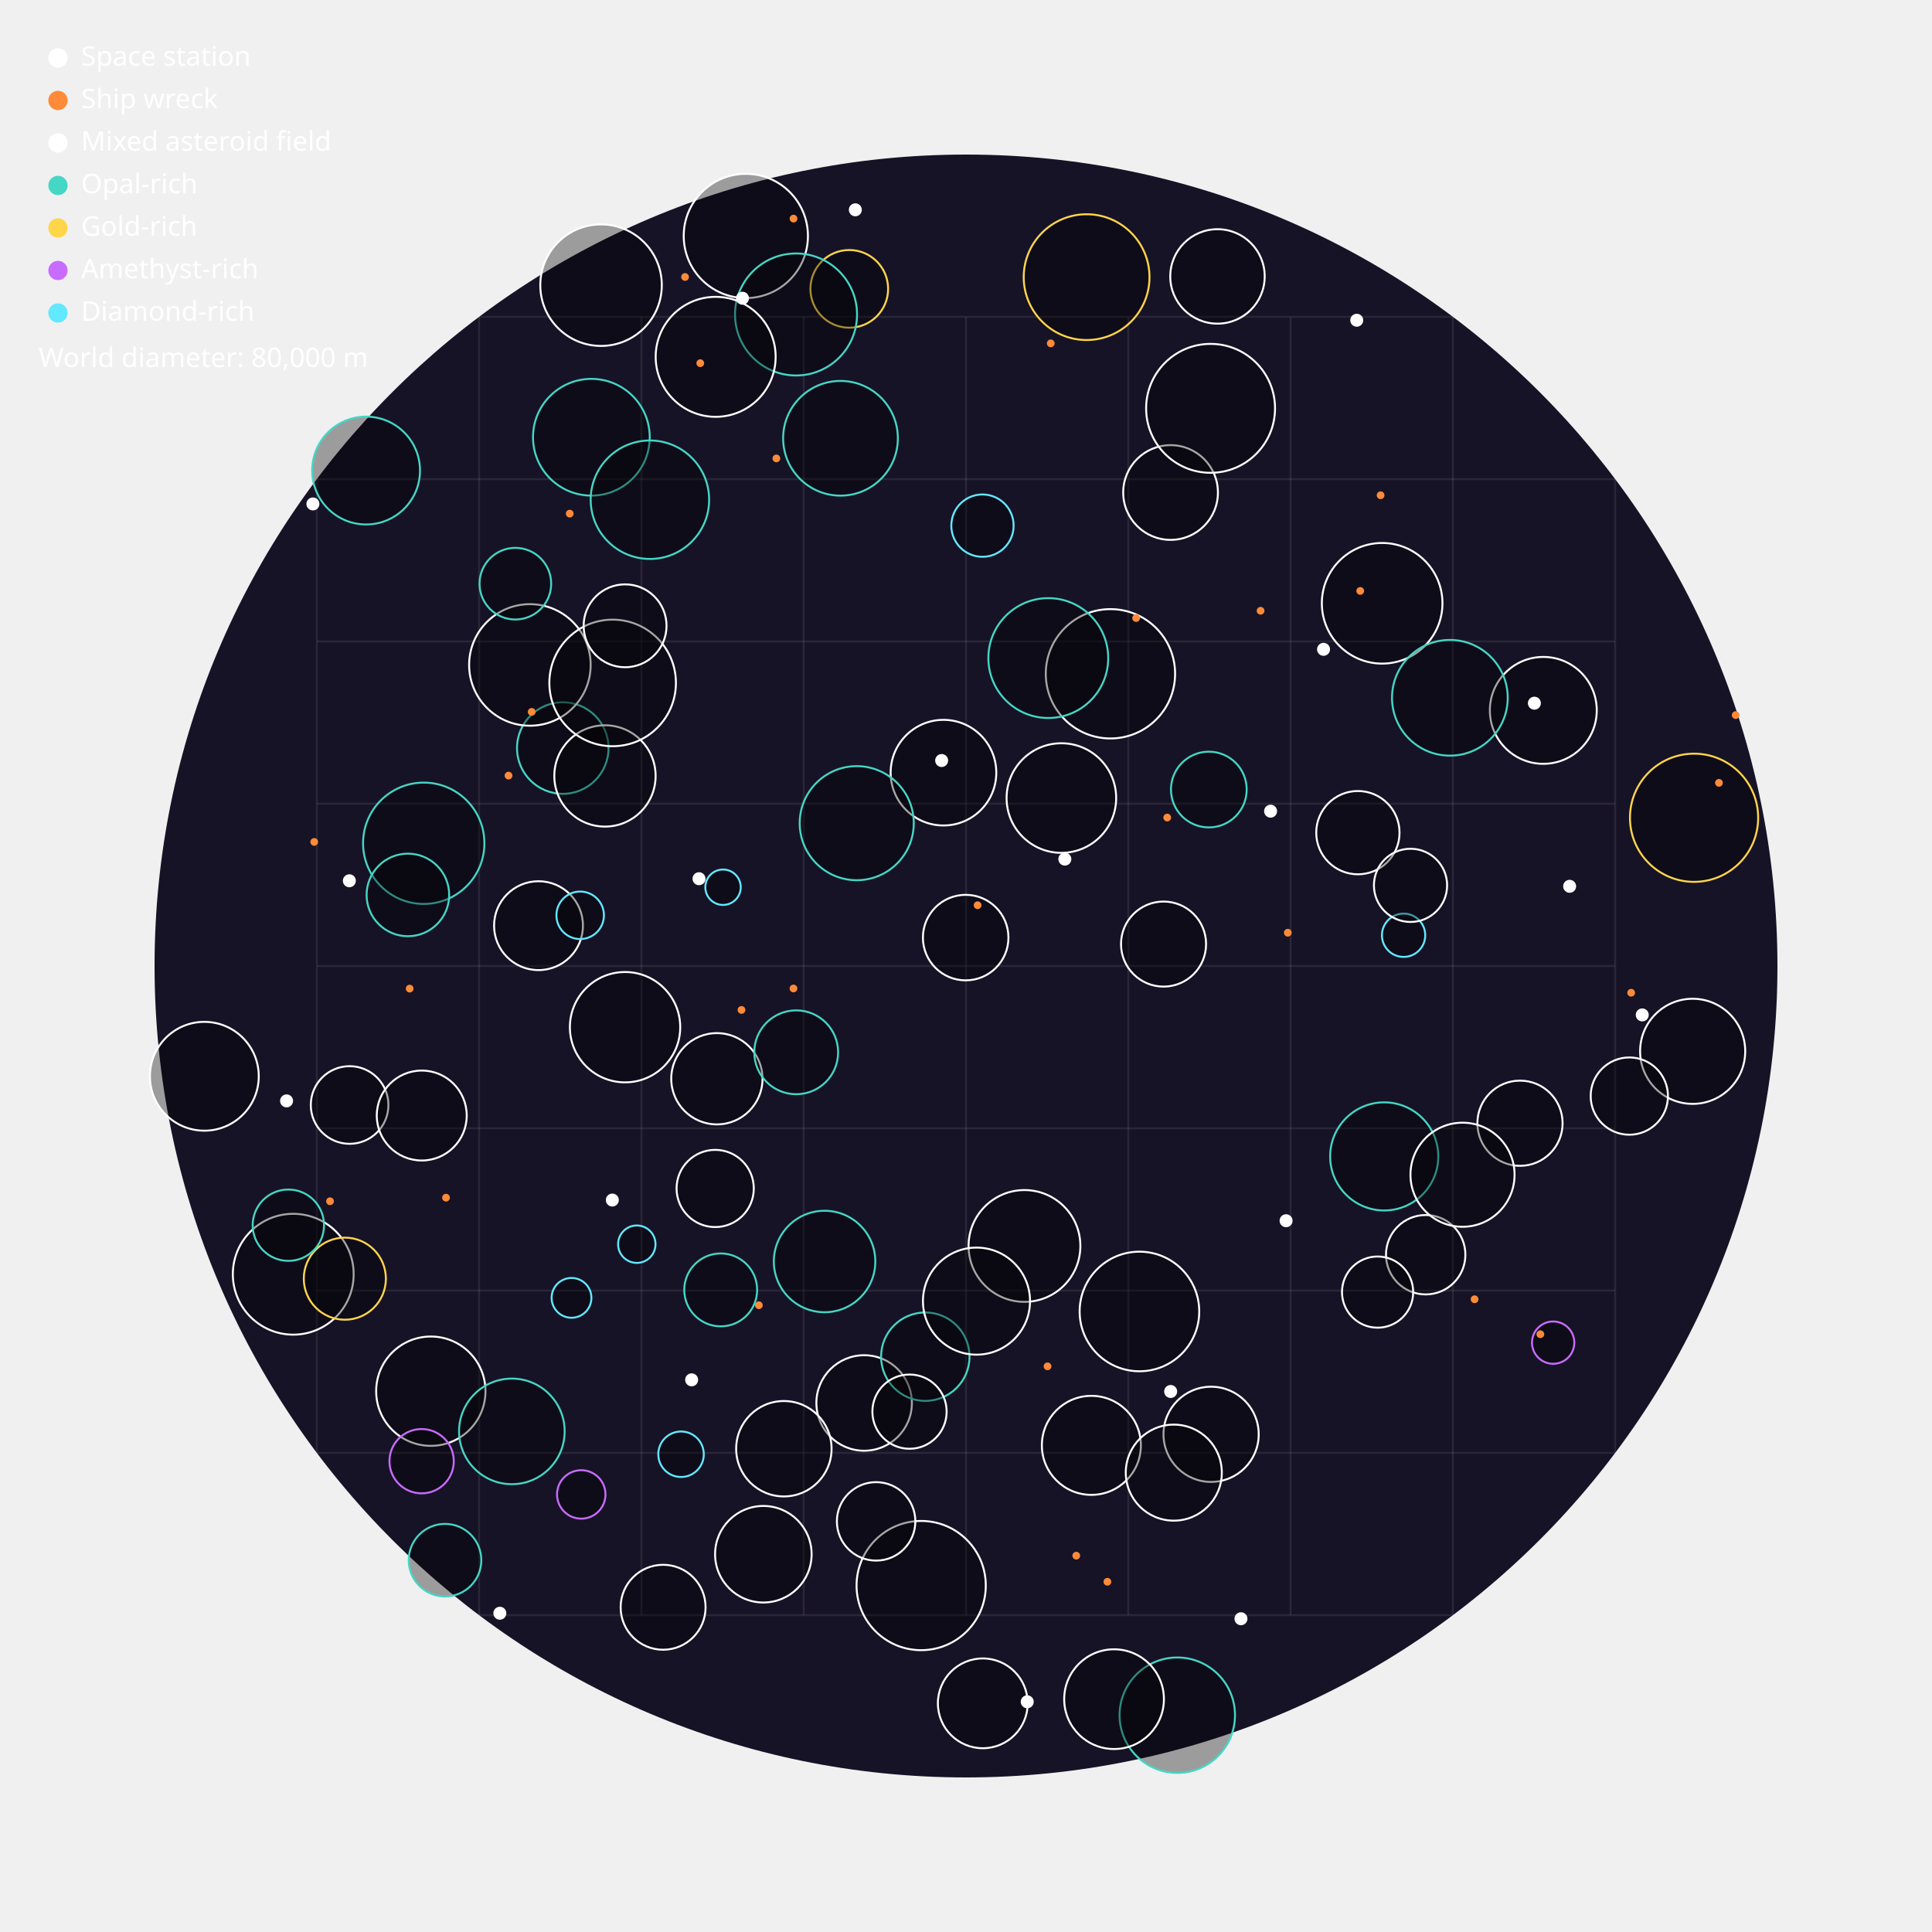
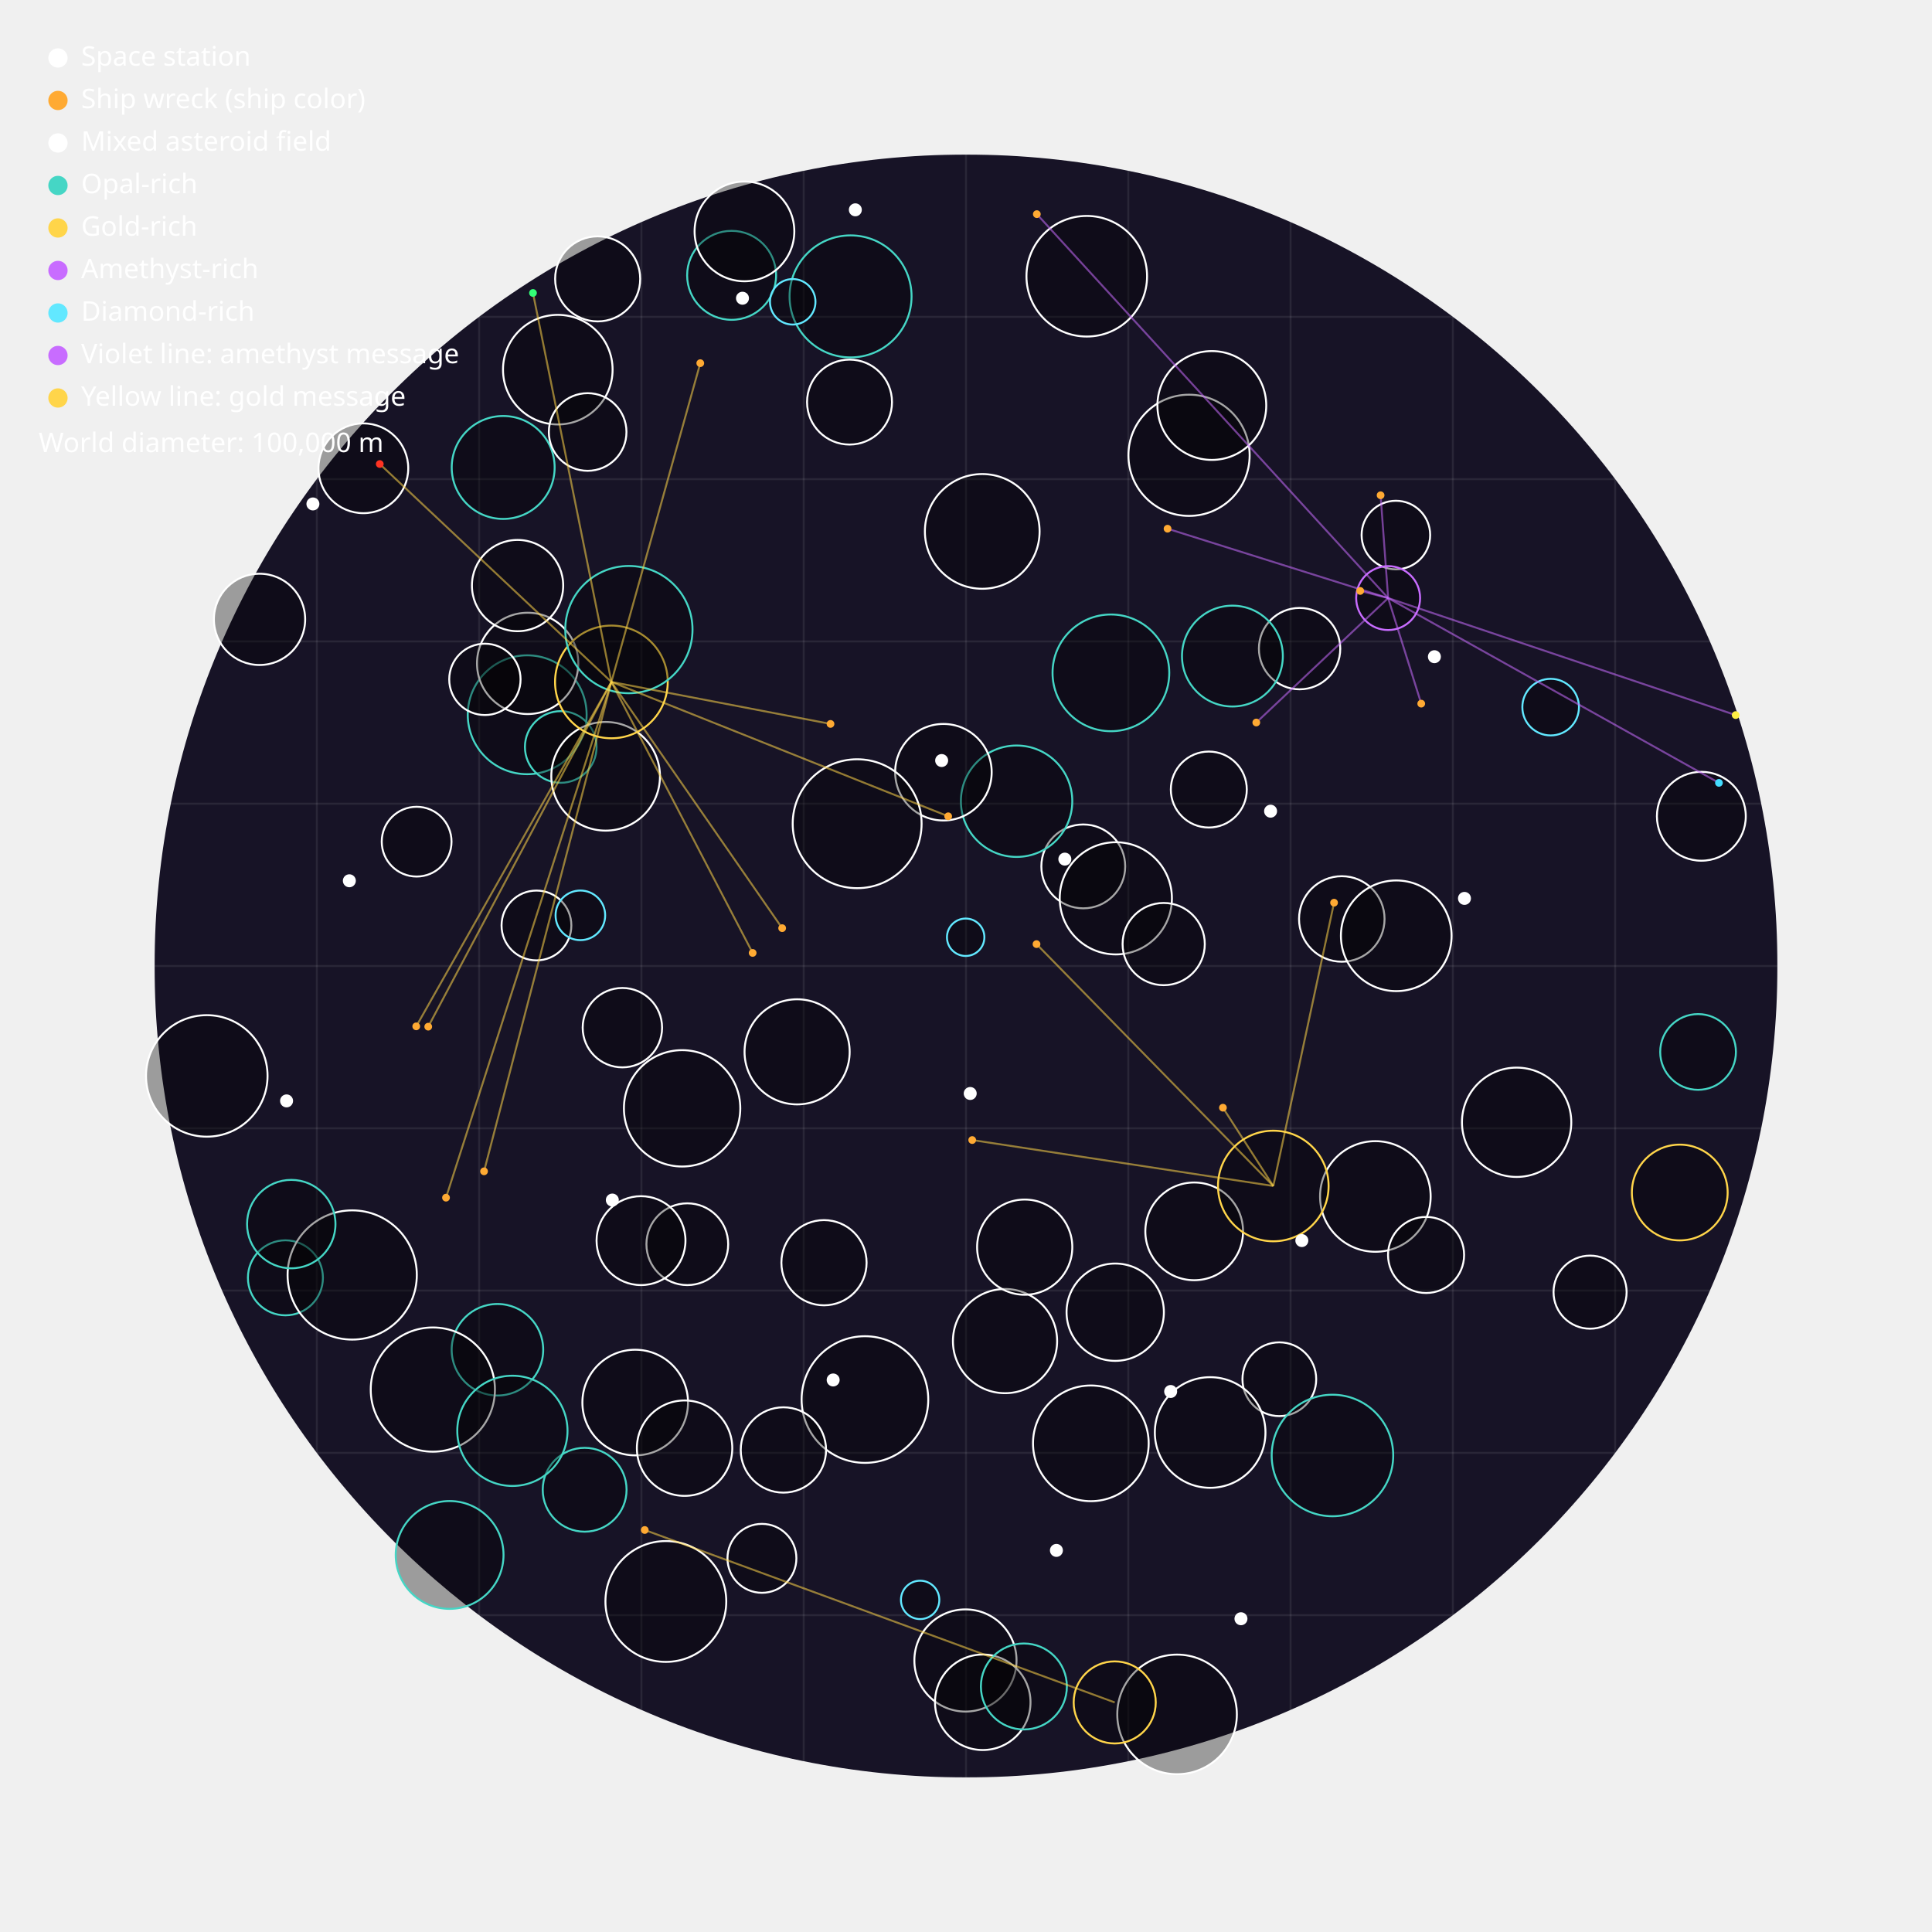
<svg xmlns="http://www.w3.org/2000/svg" viewBox="0 0 1000 1000" style="background:#100c1c;font:14px sans-serif">
  <defs>
    <clipPath id="world">
      <circle cx="500" cy="500" r="420" />
    </clipPath>
  </defs>
  <circle cx="500" cy="500" r="420" fill="#171326" />
  <g clip-path="url(#world)" stroke="#fff" stroke-opacity=".08">
-     <line x1="164" y1="164" x2="164" y2="836" />
-     <line x1="164" y1="164" x2="836" y2="164" />
-     <line x1="248" y1="164" x2="248" y2="836" />
-     <line x1="164" y1="248" x2="836" y2="248" />
-     <line x1="332" y1="164" x2="332" y2="836" />
-     <line x1="164" y1="332" x2="836" y2="332" />
-     <line x1="416" y1="164" x2="416" y2="836" />
-     <line x1="164" y1="416" x2="836" y2="416" />
-     <line x1="500" y1="164" x2="500" y2="836" />
-     <line x1="164" y1="500" x2="836" y2="500" />
-     <line x1="584" y1="164" x2="584" y2="836" />
-     <line x1="164" y1="584" x2="836" y2="584" />
-     <line x1="668" y1="164" x2="668" y2="836" />
-     <line x1="164" y1="668" x2="836" y2="668" />
-     <line x1="752" y1="164" x2="752" y2="836" />
-     <line x1="164" y1="752" x2="836" y2="752" />
-     <line x1="836" y1="164" x2="836" y2="836" />
-     <line x1="164" y1="836" x2="836" y2="836" />
+     <line x1="80" y1="80" x2="80" y2="920" />
+     <line x1="80" y1="80" x2="920" y2="80" />
+     <line x1="164" y1="80" x2="164" y2="920" />
+     <line x1="80" y1="164" x2="920" y2="164" />
+     <line x1="248" y1="80" x2="248" y2="920" />
+     <line x1="80" y1="248" x2="920" y2="248" />
+     <line x1="332" y1="80" x2="332" y2="920" />
+     <line x1="80" y1="332" x2="920" y2="332" />
+     <line x1="416" y1="80" x2="416" y2="920" />
+     <line x1="80" y1="416" x2="920" y2="416" />
+     <line x1="500" y1="80" x2="500" y2="920" />
+     <line x1="80" y1="500" x2="920" y2="500" />
+     <line x1="584" y1="80" x2="584" y2="920" />
+     <line x1="80" y1="584" x2="920" y2="584" />
+     <line x1="668" y1="80" x2="668" y2="920" />
+     <line x1="80" y1="668" x2="920" y2="668" />
+     <line x1="752" y1="80" x2="752" y2="920" />
+     <line x1="80" y1="752" x2="920" y2="752" />
+     <line x1="836" y1="80" x2="836" y2="920" />
+     <line x1="80" y1="836" x2="920" y2="836" />
+     <line x1="920" y1="80" x2="920" y2="920" />
+     <line x1="80" y1="920" x2="920" y2="920" />
  </g>
-   <circle cx="291.293" cy="387.195" r="23.685" fill="black" fill-opacity=".35" stroke="#45d6c5" />
-   <circle cx="549.367" cy="413.069" r="28.358" fill="black" fill-opacity=".35" stroke="white" />
-   <circle cx="499.833" cy="485.298" r="22.132" fill="black" fill-opacity=".35" stroke="white" />
-   <circle cx="488.339" cy="399.93" r="27.337" fill="black" fill-opacity=".35" stroke="white" />
-   <circle cx="876.844" cy="423.273" r="33.176" fill="black" fill-opacity=".35" stroke="#ffd54a" />
-   <circle cx="562.424" cy="143.446" r="32.547" fill="black" fill-opacity=".35" stroke="#ffd54a" />
-   <circle cx="274.272" cy="344.169" r="31.454" fill="black" fill-opacity=".35" stroke="white" />
-   <circle cx="343.226" cy="831.919" r="21.984" fill="black" fill-opacity=".35" stroke="white" />
-   <circle cx="530.262" cy="644.911" r="28.935" fill="black" fill-opacity=".35" stroke="white" />
-   <circle cx="266.743" cy="302.112" r="18.539" fill="black" fill-opacity=".35" stroke="#45d6c5" />
-   <circle cx="426.798" cy="652.946" r="26.26" fill="black" fill-opacity=".35" stroke="#45d6c5" />
-   <circle cx="329.607" cy="643.991" r="9.684" fill="black" fill-opacity=".35" stroke="#62e8ff" />
-   <circle cx="395.108" cy="804.471" r="24.982" fill="black" fill-opacity=".35" stroke="white" />
-   <circle cx="278.733" cy="479.121" r="22.998" fill="black" fill-opacity=".35" stroke="white" />
-   <circle cx="715.399" cy="312.265" r="31.213" fill="black" fill-opacity=".35" stroke="white" />
-   <circle cx="313.128" cy="401.623" r="26.217" fill="black" fill-opacity=".35" stroke="white" />
-   <circle cx="151.788" cy="659.539" r="31.271" fill="black" fill-opacity=".35" stroke="white" />
-   <circle cx="626.866" cy="742.401" r="24.637" fill="black" fill-opacity=".35" stroke="white" />
-   <circle cx="371.057" cy="558.363" r="23.618" fill="black" fill-opacity=".35" stroke="white" />
-   <circle cx="786.745" cy="581.381" r="22.05" fill="black" fill-opacity=".35" stroke="white" />
-   <circle cx="230.338" cy="807.557" r="18.789" fill="black" fill-opacity=".35" stroke="#45d6c5" />
-   <circle cx="605.887" cy="254.922" r="24.511" fill="black" fill-opacity=".35" stroke="white" />
-   <circle cx="317.1" cy="353.482" r="32.755" fill="black" fill-opacity=".35" stroke="white" />
-   <circle cx="726.497" cy="484.092" r="11.205" fill="black" fill-opacity=".35" stroke="#62e8ff" />
-   <circle cx="300.295" cy="473.759" r="12.295" fill="black" fill-opacity=".35" stroke="#62e8ff" />
-   <circle cx="323.544" cy="323.912" r="21.451" fill="black" fill-opacity=".35" stroke="white" />
-   <circle cx="716.466" cy="598.555" r="27.979" fill="black" fill-opacity=".35" stroke="#45d6c5" />
-   <circle cx="222.994" cy="720.072" r="28.291" fill="black" fill-opacity=".35" stroke="white" />
-   <circle cx="189.489" cy="243.554" r="27.904" fill="black" fill-opacity=".35" stroke="#45d6c5" />
-   <circle cx="443.446" cy="426.077" r="29.521" fill="black" fill-opacity=".35" stroke="#45d6c5" />
-   <circle cx="439.579" cy="149.512" r="20.105" fill="black" fill-opacity=".35" stroke="#ffd54a" />
-   <circle cx="508.521" cy="272.067" r="16.128" fill="black" fill-opacity=".35" stroke="#62e8ff" />
-   <circle cx="300.855" cy="773.514" r="12.537" fill="black" fill-opacity=".35" stroke="#c86cff" />
-   <circle cx="386.039" cy="122.126" r="32.145" fill="black" fill-opacity=".35" stroke="white" />
-   <circle cx="508.689" cy="881.643" r="23.236" fill="black" fill-opacity=".35" stroke="white" />
-   <circle cx="626.594" cy="211.356" r="33.361" fill="black" fill-opacity=".35" stroke="white" />
-   <circle cx="412.025" cy="162.772" r="31.577" fill="black" fill-opacity=".35" stroke="#45d6c5" />
-   <circle cx="412.111" cy="544.668" r="21.699" fill="black" fill-opacity=".35" stroke="#45d6c5" />
-   <circle cx="609.362" cy="887.784" r="29.871" fill="black" fill-opacity=".35" stroke="#45d6c5" />
-   <circle cx="576.633" cy="879.48" r="25.809" fill="black" fill-opacity=".35" stroke="white" />
-   <circle cx="447.273" cy="726.177" r="24.714" fill="black" fill-opacity=".35" stroke="white" />
-   <circle cx="105.769" cy="557.074" r="28.163" fill="black" fill-opacity=".35" stroke="white" />
-   <circle cx="352.506" cy="752.713" r="11.774" fill="black" fill-opacity=".35" stroke="#62e8ff" />
-   <circle cx="323.529" cy="531.672" r="28.554" fill="black" fill-opacity=".35" stroke="white" />
-   <circle cx="876.118" cy="544.158" r="27.204" fill="black" fill-opacity=".35" stroke="white" />
-   <circle cx="589.771" cy="678.814" r="30.951" fill="black" fill-opacity=".35" stroke="white" />
-   <circle cx="178.489" cy="661.841" r="21.242" fill="black" fill-opacity=".35" stroke="#ffd54a" />
-   <circle cx="311.102" cy="147.604" r="31.447" fill="black" fill-opacity=".35" stroke="white" />
-   <circle cx="405.73" cy="749.862" r="24.691" fill="black" fill-opacity=".35" stroke="white" />
-   <circle cx="737.934" cy="649.441" r="20.545" fill="black" fill-opacity=".35" stroke="white" />
-   <circle cx="625.689" cy="408.663" r="19.598" fill="black" fill-opacity=".35" stroke="#45d6c5" />
-   <circle cx="219.325" cy="436.474" r="31.399" fill="black" fill-opacity=".35" stroke="#45d6c5" />
-   <circle cx="476.798" cy="820.684" r="33.443" fill="black" fill-opacity=".35" stroke="white" />
-   <circle cx="602.25" cy="488.655" r="22.014" fill="black" fill-opacity=".35" stroke="white" />
-   <circle cx="564.894" cy="748.112" r="25.626" fill="black" fill-opacity=".35" stroke="white" />
-   <circle cx="574.762" cy="348.753" r="33.469" fill="black" fill-opacity=".35" stroke="white" />
-   <circle cx="435.04" cy="226.855" r="29.686" fill="black" fill-opacity=".35" stroke="#45d6c5" />
-   <circle cx="264.937" cy="740.883" r="27.325" fill="black" fill-opacity=".35" stroke="#45d6c5" />
-   <circle cx="798.816" cy="367.69" r="27.662" fill="black" fill-opacity=".35" stroke="white" />
-   <circle cx="149.254" cy="634.16" r="18.463" fill="black" fill-opacity=".35" stroke="#45d6c5" />
-   <circle cx="306.094" cy="226.313" r="30.207" fill="black" fill-opacity=".35" stroke="#45d6c5" />
-   <circle cx="607.556" cy="762.234" r="24.855" fill="black" fill-opacity=".35" stroke="white" />
-   <circle cx="478.933" cy="702.214" r="22.882" fill="black" fill-opacity=".35" stroke="#45d6c5" />
-   <circle cx="180.954" cy="571.943" r="20.088" fill="black" fill-opacity=".35" stroke="white" />
-   <circle cx="542.588" cy="340.613" r="31.013" fill="black" fill-opacity=".35" stroke="#45d6c5" />
-   <circle cx="453.474" cy="787.459" r="20.303" fill="black" fill-opacity=".35" stroke="white" />
-   <circle cx="295.816" cy="671.768" r="10.298" fill="black" fill-opacity=".35" stroke="#62e8ff" />
-   <circle cx="756.995" cy="608.042" r="26.941" fill="black" fill-opacity=".35" stroke="white" />
-   <circle cx="370.179" cy="615.15" r="19.982" fill="black" fill-opacity=".35" stroke="white" />
-   <circle cx="713.04" cy="668.787" r="18.421" fill="black" fill-opacity=".35" stroke="white" />
-   <circle cx="750.45" cy="361.173" r="29.942" fill="black" fill-opacity=".35" stroke="#45d6c5" />
-   <circle cx="702.841" cy="430.98" r="21.555" fill="black" fill-opacity=".35" stroke="white" />
-   <circle cx="336.393" cy="258.652" r="30.656" fill="black" fill-opacity=".35" stroke="#45d6c5" />
-   <circle cx="374.24" cy="459.228" r="9.166" fill="black" fill-opacity=".35" stroke="#62e8ff" />
-   <circle cx="373.038" cy="667.651" r="18.863" fill="black" fill-opacity=".35" stroke="#45d6c5" />
-   <circle cx="803.913" cy="694.949" r="10.949" fill="black" fill-opacity=".35" stroke="#c86cff" />
-   <circle cx="211.123" cy="463.217" r="21.367" fill="black" fill-opacity=".35" stroke="#45d6c5" />
-   <circle cx="730.086" cy="458.261" r="18.942" fill="black" fill-opacity=".35" stroke="white" />
-   <circle cx="505.433" cy="673.461" r="27.709" fill="black" fill-opacity=".35" stroke="white" />
-   <circle cx="218.226" cy="756.315" r="16.642" fill="black" fill-opacity=".35" stroke="#c86cff" />
-   <circle cx="218.297" cy="577.399" r="23.277" fill="black" fill-opacity=".35" stroke="white" />
-   <circle cx="630.167" cy="143.076" r="24.44" fill="black" fill-opacity=".35" stroke="white" />
-   <circle cx="470.764" cy="730.663" r="19.218" fill="black" fill-opacity=".35" stroke="white" />
-   <circle cx="843.332" cy="567.33" r="19.998" fill="black" fill-opacity=".35" stroke="white" />
-   <circle cx="370.424" cy="184.695" r="31.048" fill="black" fill-opacity=".35" stroke="white" />
+   <circle cx="134.337" cy="320.578" r="23.615" fill="black" fill-opacity=".35" stroke="white" />
+   <circle cx="577.237" cy="679.193" r="25.185" fill="black" fill-opacity=".35" stroke="white" />
+   <circle cx="272.877" cy="369.959" r="30.765" fill="black" fill-opacity=".35" stroke="#45d6c5" />
+   <circle cx="662.181" cy="713.878" r="19.088" fill="black" fill-opacity=".35" stroke="white" />
+   <circle cx="869.441" cy="617.245" r="24.785" fill="black" fill-opacity=".35" stroke="#ffd54a" />
+   <circle cx="499.718" cy="859.462" r="26.442" fill="black" fill-opacity=".35" stroke="white" />
+   <circle cx="560.704" cy="448.447" r="21.702" fill="black" fill-opacity=".35" stroke="white" />
+   <circle cx="378.684" cy="142.507" r="23.022" fill="black" fill-opacity=".35" stroke="#45d6c5" />
+   <circle cx="618.114" cy="637.347" r="25.291" fill="black" fill-opacity=".35" stroke="white" />
+   <circle cx="355.75" cy="644.001" r="21.16" fill="black" fill-opacity=".35" stroke="white" />
+   <circle cx="672.66" cy="335.728" r="21.057" fill="black" fill-opacity=".35" stroke="white" />
+   <circle cx="615.44" cy="235.658" r="31.369" fill="black" fill-opacity=".35" stroke="white" />
+   <circle cx="577.548" cy="464.965" r="29.034" fill="black" fill-opacity=".35" stroke="white" />
+   <circle cx="526.189" cy="414.709" r="28.83" fill="black" fill-opacity=".35" stroke="#45d6c5" />
+   <circle cx="823.023" cy="668.819" r="18.914" fill="black" fill-opacity=".35" stroke="white" />
+   <circle cx="637.899" cy="339.581" r="26.098" fill="black" fill-opacity=".35" stroke="#45d6c5" />
+   <circle cx="722.511" cy="276.936" r="17.742" fill="black" fill-opacity=".35" stroke="white" />
+   <circle cx="520.201" cy="694.147" r="26.965" fill="black" fill-opacity=".35" stroke="white" />
+   <circle cx="711.883" cy="619.289" r="28.627" fill="black" fill-opacity=".35" stroke="white" />
+   <circle cx="260.448" cy="241.956" r="26.637" fill="black" fill-opacity=".35" stroke="#45d6c5" />
+   <circle cx="257.472" cy="698.63" r="23.685" fill="black" fill-opacity=".35" stroke="#45d6c5" />
+   <circle cx="288.717" cy="191.329" r="28.358" fill="black" fill-opacity=".35" stroke="white" />
+   <circle cx="694.512" cy="475.65" r="22.132" fill="black" fill-opacity=".35" stroke="white" />
+   <circle cx="328.783" cy="725.953" r="27.337" fill="black" fill-opacity=".35" stroke="white" />
+   <circle cx="353.055" cy="573.672" r="30.115" fill="black" fill-opacity=".35" stroke="white" />
+   <circle cx="659.058" cy="613.867" r="28.623" fill="black" fill-opacity=".35" stroke="#ffd54a" />
+   <circle cx="689.676" cy="753.354" r="31.454" fill="black" fill-opacity=".35" stroke="#45d6c5" />
+   <circle cx="439.716" cy="208.119" r="21.984" fill="black" fill-opacity=".35" stroke="white" />
+   <circle cx="290.246" cy="386.629" r="18.539" fill="black" fill-opacity=".35" stroke="#45d6c5" />
+   <circle cx="499.831" cy="485.12" r="9.684" fill="black" fill-opacity=".35" stroke="#62e8ff" />
+   <circle cx="488.313" cy="399.7" r="24.982" fill="black" fill-opacity=".35" stroke="white" />
+   <circle cx="880.617" cy="422.505" r="22.998" fill="black" fill-opacity=".35" stroke="white" />
+   <circle cx="562.506" cy="142.979" r="31.213" fill="black" fill-opacity=".35" stroke="white" />
+   <circle cx="273.111" cy="343.368" r="26.217" fill="black" fill-opacity=".35" stroke="white" />
+   <circle cx="344.642" cy="828.921" r="31.271" fill="black" fill-opacity=".35" stroke="white" />
+   <circle cx="530.389" cy="645.521" r="24.637" fill="black" fill-opacity=".35" stroke="white" />
+   <circle cx="267.891" cy="303.086" r="23.618" fill="black" fill-opacity=".35" stroke="white" />
+   <circle cx="426.497" cy="653.575" r="22.05" fill="black" fill-opacity=".35" stroke="white" />
+   <circle cx="331.789" cy="642.147" r="23.009" fill="black" fill-opacity=".35" stroke="white" />
+   <circle cx="394.376" cy="806.594" r="17.835" fill="black" fill-opacity=".35" stroke="white" />
+   <circle cx="277.67" cy="479.021" r="18.067" fill="black" fill-opacity=".35" stroke="white" />
+   <circle cx="718.501" cy="309.561" r="16.54" fill="black" fill-opacity=".35" stroke="#c86cff" />
+   <circle cx="313.476" cy="401.807" r="28.124" fill="black" fill-opacity=".35" stroke="white" />
+   <circle cx="147.734" cy="661.396" r="19.409" fill="black" fill-opacity=".35" stroke="#45d6c5" />
+   <circle cx="626.372" cy="741.457" r="28.63" fill="black" fill-opacity=".35" stroke="white" />
+   <circle cx="785.004" cy="580.887" r="28.291" fill="black" fill-opacity=".35" stroke="white" />
+   <circle cx="232.722" cy="804.838" r="27.904" fill="black" fill-opacity=".35" stroke="#45d6c5" />
+   <circle cx="316.455" cy="352.964" r="29.165" fill="black" fill-opacity=".35" stroke="#ffd54a" />
+   <circle cx="722.696" cy="484.359" r="28.638" fill="black" fill-opacity=".35" stroke="white" />
+   <circle cx="300.399" cy="473.773" r="12.838" fill="black" fill-opacity=".35" stroke="#62e8ff" />
+   <circle cx="325.514" cy="325.877" r="32.932" fill="black" fill-opacity=".35" stroke="#45d6c5" />
+   <circle cx="224.039" cy="719.242" r="32.145" fill="black" fill-opacity=".35" stroke="white" />
+   <circle cx="188.07" cy="242.383" r="23.236" fill="black" fill-opacity=".35" stroke="white" />
+   <circle cx="443.658" cy="426.355" r="33.361" fill="black" fill-opacity=".35" stroke="white" />
+   <circle cx="440.252" cy="153.416" r="31.577" fill="black" fill-opacity=".35" stroke="#45d6c5" />
+   <circle cx="508.409" cy="275.055" r="29.684" fill="black" fill-opacity=".35" stroke="white" />
+   <circle cx="302.614" cy="771.098" r="21.699" fill="black" fill-opacity=".35" stroke="#45d6c5" />
+   <circle cx="385.329" cy="119.774" r="25.809" fill="black" fill-opacity=".35" stroke="white" />
+   <circle cx="508.677" cy="881.094" r="24.714" fill="black" fill-opacity=".35" stroke="white" />
+   <circle cx="627.242" cy="209.88" r="28.163" fill="black" fill-opacity=".35" stroke="white" />
+   <circle cx="410.314" cy="156.215" r="11.774" fill="black" fill-opacity=".35" stroke="#62e8ff" />
+   <circle cx="412.581" cy="544.429" r="27.204" fill="black" fill-opacity=".35" stroke="white" />
+   <circle cx="609.246" cy="887.374" r="30.951" fill="black" fill-opacity=".35" stroke="white" />
+   <circle cx="576.975" cy="881.172" r="21.242" fill="black" fill-opacity=".35" stroke="#ffd54a" />
+   <circle cx="447.687" cy="724.399" r="32.774" fill="black" fill-opacity=".35" stroke="white" />
+   <circle cx="107.035" cy="556.89" r="31.447" fill="black" fill-opacity=".35" stroke="white" />
+   <circle cx="354.341" cy="749.569" r="24.691" fill="black" fill-opacity=".35" stroke="white" />
+   <circle cx="322.145" cy="531.921" r="20.545" fill="black" fill-opacity=".35" stroke="white" />
+   <circle cx="878.915" cy="544.486" r="19.598" fill="black" fill-opacity=".35" stroke="#45d6c5" />
+   <circle cx="182.302" cy="659.922" r="33.443" fill="black" fill-opacity=".35" stroke="white" />
+   <circle cx="529.962" cy="872.919" r="22.252" fill="black" fill-opacity=".35" stroke="#45d6c5" />
+   <circle cx="309.353" cy="144.34" r="22.014" fill="black" fill-opacity=".35" stroke="white" />
+   <circle cx="405.49" cy="750.498" r="22.082" fill="black" fill-opacity=".35" stroke="white" />
+   <circle cx="738.133" cy="649.566" r="19.686" fill="black" fill-opacity=".35" stroke="white" />
+   <circle cx="625.682" cy="408.668" r="19.658" fill="black" fill-opacity=".35" stroke="white" />
+   <circle cx="215.649" cy="435.642" r="18.058" fill="black" fill-opacity=".35" stroke="white" />
+   <circle cx="476.262" cy="828.101" r="9.932" fill="black" fill-opacity=".35" stroke="#62e8ff" />
+   <circle cx="602.324" cy="488.647" r="21.276" fill="black" fill-opacity=".35" stroke="white" />
+   <circle cx="564.621" cy="747.068" r="29.936" fill="black" fill-opacity=".35" stroke="white" />
+   <circle cx="250.98" cy="351.636" r="18.463" fill="black" fill-opacity=".35" stroke="white" />
+   <circle cx="575.002" cy="348.267" r="30.207" fill="black" fill-opacity=".35" stroke="#45d6c5" />
+   <circle cx="265.214" cy="740.599" r="28.53" fill="black" fill-opacity=".35" stroke="#45d6c5" />
+   <circle cx="802.619" cy="366.006" r="14.652" fill="black" fill-opacity=".35" stroke="#62e8ff" />
+   <circle cx="150.757" cy="633.586" r="22.882" fill="black" fill-opacity=".35" stroke="#45d6c5" />
+   <circle cx="304.17" cy="223.598" r="20.088" fill="black" fill-opacity=".35" stroke="white" />
+   <g stroke-opacity=".55">
+     <line x1="898.382" y1="370.13" x2="718.501" y2="309.561" stroke="#c86cff" />
+     <line x1="275.865" y1="151.639" x2="316.455" y2="352.964" stroke="#ffd54a" />
+     <line x1="889.727" y1="405.204" x2="718.501" y2="309.561" stroke="#c86cff" />
+     <line x1="196.569" y1="240.167" x2="316.455" y2="352.964" stroke="#ffd54a" />
+     <line x1="536.662" y1="110.836" x2="718.501" y2="309.561" stroke="#c86cff" />
+     <line x1="362.464" y1="187.981" x2="316.455" y2="352.964" stroke="#ffd54a" />
+     <line x1="333.714" y1="791.924" x2="576.975" y2="881.172" stroke="#ffd54a" />
+     <line x1="714.595" y1="256.346" x2="718.501" y2="309.561" stroke="#c86cff" />
+     <line x1="230.855" y1="619.912" x2="316.455" y2="352.964" stroke="#ffd54a" />
+     <line x1="215.447" y1="531.238" x2="316.455" y2="352.964" stroke="#ffd54a" />
+     <line x1="704.054" y1="305.865" x2="718.501" y2="309.561" stroke="#c86cff" />
+     <line x1="221.656" y1="531.401" x2="316.455" y2="352.964" stroke="#ffd54a" />
+     <line x1="735.629" y1="364.205" x2="718.501" y2="309.561" stroke="#c86cff" />
+     <line x1="250.54" y1="606.277" x2="316.455" y2="352.964" stroke="#ffd54a" />
+     <line x1="604.326" y1="273.658" x2="718.501" y2="309.561" stroke="#c86cff" />
+     <line x1="650.258" y1="373.974" x2="718.501" y2="309.561" stroke="#c86cff" />
+     <line x1="690.511" y1="467.227" x2="659.058" y2="613.867" stroke="#ffd54a" />
+     <line x1="632.987" y1="573.346" x2="659.058" y2="613.867" stroke="#ffd54a" />
+     <line x1="429.869" y1="374.7" x2="316.455" y2="352.964" stroke="#ffd54a" />
+     <line x1="389.572" y1="493.228" x2="316.455" y2="352.964" stroke="#ffd54a" />
+     <line x1="404.848" y1="480.414" x2="316.455" y2="352.964" stroke="#ffd54a" />
+     <line x1="503.211" y1="590.086" x2="659.058" y2="613.867" stroke="#ffd54a" />
+     <line x1="490.776" y1="422.514" x2="316.455" y2="352.964" stroke="#ffd54a" />
+     <line x1="536.498" y1="488.672" x2="659.058" y2="613.867" stroke="#ffd54a" />
+   </g>
+   <circle cx="502.18" cy="565.986" r="3.36" fill="white" />
+   <circle cx="673.83" cy="642.116" r="3.36" fill="white" />
+   <circle cx="742.446" cy="339.908" r="3.36" fill="white" />
+   <circle cx="546.797" cy="802.484" r="3.36" fill="white" />
+   <circle cx="758.007" cy="465.009" r="3.36" fill="white" />
+   <circle cx="431.241" cy="714.272" r="3.36" fill="white" />
  <circle cx="551.158" cy="444.681" r="3.36" fill="white" />
  <circle cx="487.397" cy="393.646" r="3.36" fill="white" />
  <circle cx="180.824" cy="455.888" r="3.36" fill="white" />
  <circle cx="442.723" cy="108.603" r="3.36" fill="white" />
-   <circle cx="357.995" cy="714.198" r="3.36" fill="white" />
-   <circle cx="685.062" cy="336.096" r="3.36" fill="white" />
-   <circle cx="794.191" cy="363.969" r="3.36" fill="white" />
  <circle cx="384.308" cy="154.367" r="3.36" fill="white" />
  <circle cx="161.963" cy="260.838" r="3.36" fill="white" />
  <circle cx="605.932" cy="720.228" r="3.36" fill="white" />
  <circle cx="316.937" cy="621.144" r="3.36" fill="white" />
  <circle cx="642.322" cy="837.855" r="3.36" fill="white" />
  <circle cx="657.652" cy="419.866" r="3.36" fill="white" />
-   <circle cx="812.439" cy="458.751" r="3.36" fill="white" />
  <circle cx="148.33" cy="569.823" r="3.36" fill="white" />
-   <circle cx="258.72" cy="835.008" r="3.36" fill="white" />
-   <circle cx="665.67" cy="631.848" r="3.36" fill="white" />
-   <circle cx="702.252" cy="165.761" r="3.36" fill="white" />
-   <circle cx="361.806" cy="454.818" r="3.36" fill="white" />
-   <circle cx="531.696" cy="880.848" r="3.36" fill="white" />
-   <circle cx="850.027" cy="525.317" r="3.36" fill="white" />
-   <circle cx="362.464" cy="187.981" r="2" fill="#ff8a38" />
-   <circle cx="714.595" cy="256.346" r="2" fill="#ff8a38" />
-   <circle cx="889.727" cy="405.204" r="2" fill="#ff8a38" />
-   <circle cx="898.382" cy="370.13" r="2" fill="#ff8a38" />
-   <circle cx="704.054" cy="305.865" r="2" fill="#ff8a38" />
-   <circle cx="230.855" cy="619.912" r="2" fill="#ff8a38" />
-   <circle cx="263.213" cy="401.452" r="2" fill="#ff8a38" />
-   <circle cx="212.045" cy="511.702" r="2" fill="#ff8a38" />
-   <circle cx="506.004" cy="468.54" r="2" fill="#ff8a38" />
-   <circle cx="588.064" cy="319.902" r="2" fill="#ff8a38" />
-   <circle cx="797.289" cy="690.588" r="2" fill="#ff8a38" />
-   <circle cx="401.853" cy="237.288" r="2" fill="#ff8a38" />
-   <circle cx="294.892" cy="265.851" r="2" fill="#ff8a38" />
-   <circle cx="542.2" cy="707.211" r="2" fill="#ff8a38" />
-   <circle cx="543.868" cy="177.722" r="2" fill="#ff8a38" />
-   <circle cx="392.788" cy="675.581" r="2" fill="#ff8a38" />
-   <circle cx="666.559" cy="482.772" r="2" fill="#ff8a38" />
-   <circle cx="410.698" cy="511.636" r="2" fill="#ff8a38" />
-   <circle cx="557.074" cy="805.216" r="2" fill="#ff8a38" />
-   <circle cx="573.189" cy="818.715" r="2" fill="#ff8a38" />
-   <circle cx="652.479" cy="316.136" r="2" fill="#ff8a38" />
-   <circle cx="410.727" cy="113.142" r="2" fill="#ff8a38" />
-   <circle cx="170.824" cy="621.759" r="2" fill="#ff8a38" />
-   <circle cx="383.797" cy="522.736" r="2" fill="#ff8a38" />
-   <circle cx="604.156" cy="423.164" r="2" fill="#ff8a38" />
-   <circle cx="162.646" cy="435.781" r="2" fill="#ff8a38" />
-   <circle cx="844.285" cy="513.84" r="2" fill="#ff8a38" />
-   <circle cx="275.2" cy="368.477" r="2" fill="#ff8a38" />
-   <circle cx="354.584" cy="143.364" r="2" fill="#ff8a38" />
-   <circle cx="763.236" cy="672.497" r="2" fill="#ff8a38" />
+   <circle cx="898.382" cy="370.13" r="2" fill="#fe4" />
+   <circle cx="275.865" cy="151.639" r="2" fill="#3f7" />
+   <circle cx="889.727" cy="405.204" r="2" fill="#4df" />
+   <circle cx="196.569" cy="240.167" r="2" fill="#f32" />
+   <circle cx="536.662" cy="110.836" r="2" fill="#fa3" />
+   <circle cx="362.464" cy="187.981" r="2" fill="#fa3" />
+   <circle cx="333.714" cy="791.924" r="2" fill="#fa3" />
+   <circle cx="714.595" cy="256.346" r="2" fill="#fa3" />
+   <circle cx="230.855" cy="619.912" r="2" fill="#fa3" />
+   <circle cx="215.447" cy="531.238" r="2" fill="#fa3" />
+   <circle cx="704.054" cy="305.865" r="2" fill="#fa3" />
+   <circle cx="221.656" cy="531.401" r="2" fill="#fa3" />
+   <circle cx="735.629" cy="364.205" r="2" fill="#fa3" />
+   <circle cx="250.54" cy="606.277" r="2" fill="#fa3" />
+   <circle cx="604.326" cy="273.658" r="2" fill="#fa3" />
+   <circle cx="650.258" cy="373.974" r="2" fill="#fa3" />
+   <circle cx="690.511" cy="467.227" r="2" fill="#fa3" />
+   <circle cx="632.987" cy="573.346" r="2" fill="#fa3" />
+   <circle cx="429.869" cy="374.7" r="2" fill="#fa3" />
+   <circle cx="389.572" cy="493.228" r="2" fill="#fa3" />
+   <circle cx="404.848" cy="480.414" r="2" fill="#fa3" />
+   <circle cx="503.211" cy="590.086" r="2" fill="#fa3" />
+   <circle cx="490.776" cy="422.514" r="2" fill="#fa3" />
+   <circle cx="536.498" cy="488.672" r="2" fill="#fa3" />
  <g fill="white">
    <circle cx="30" cy="30" r="5" fill="white" />
    <text x="42" y="34">Space station</text>
-     <circle cx="30" cy="52" r="5" fill="#ff8a38" />
-     <text x="42" y="56">Ship wreck</text>
+     <circle cx="30" cy="52" r="5" fill="#fa3" />
+     <text x="42" y="56">Ship wreck (ship color)</text>
    <circle cx="30" cy="74" r="5" fill="white" />
    <text x="42" y="78">Mixed asteroid field</text>
    <circle cx="30" cy="96" r="5" fill="#45d6c5" />
    <text x="42" y="100">Opal-rich</text>
    <circle cx="30" cy="118" r="5" fill="#ffd54a" />
    <text x="42" y="122">Gold-rich</text>
    <circle cx="30" cy="140" r="5" fill="#c86cff" />
    <text x="42" y="144">Amethyst-rich</text>
    <circle cx="30" cy="162" r="5" fill="#62e8ff" />
    <text x="42" y="166">Diamond-rich</text>
-     <text x="20" y="190">World diameter: 80,000 m</text>
+     <circle cx="30" cy="184" r="5" fill="#c86cff" />
+     <text x="42" y="188">Violet line: amethyst message</text>
+     <circle cx="30" cy="206" r="5" fill="#ffd54a" />
+     <text x="42" y="210">Yellow line: gold message</text>
+     <text x="20" y="234">World diameter: 100,000 m</text>
  </g>
</svg>
